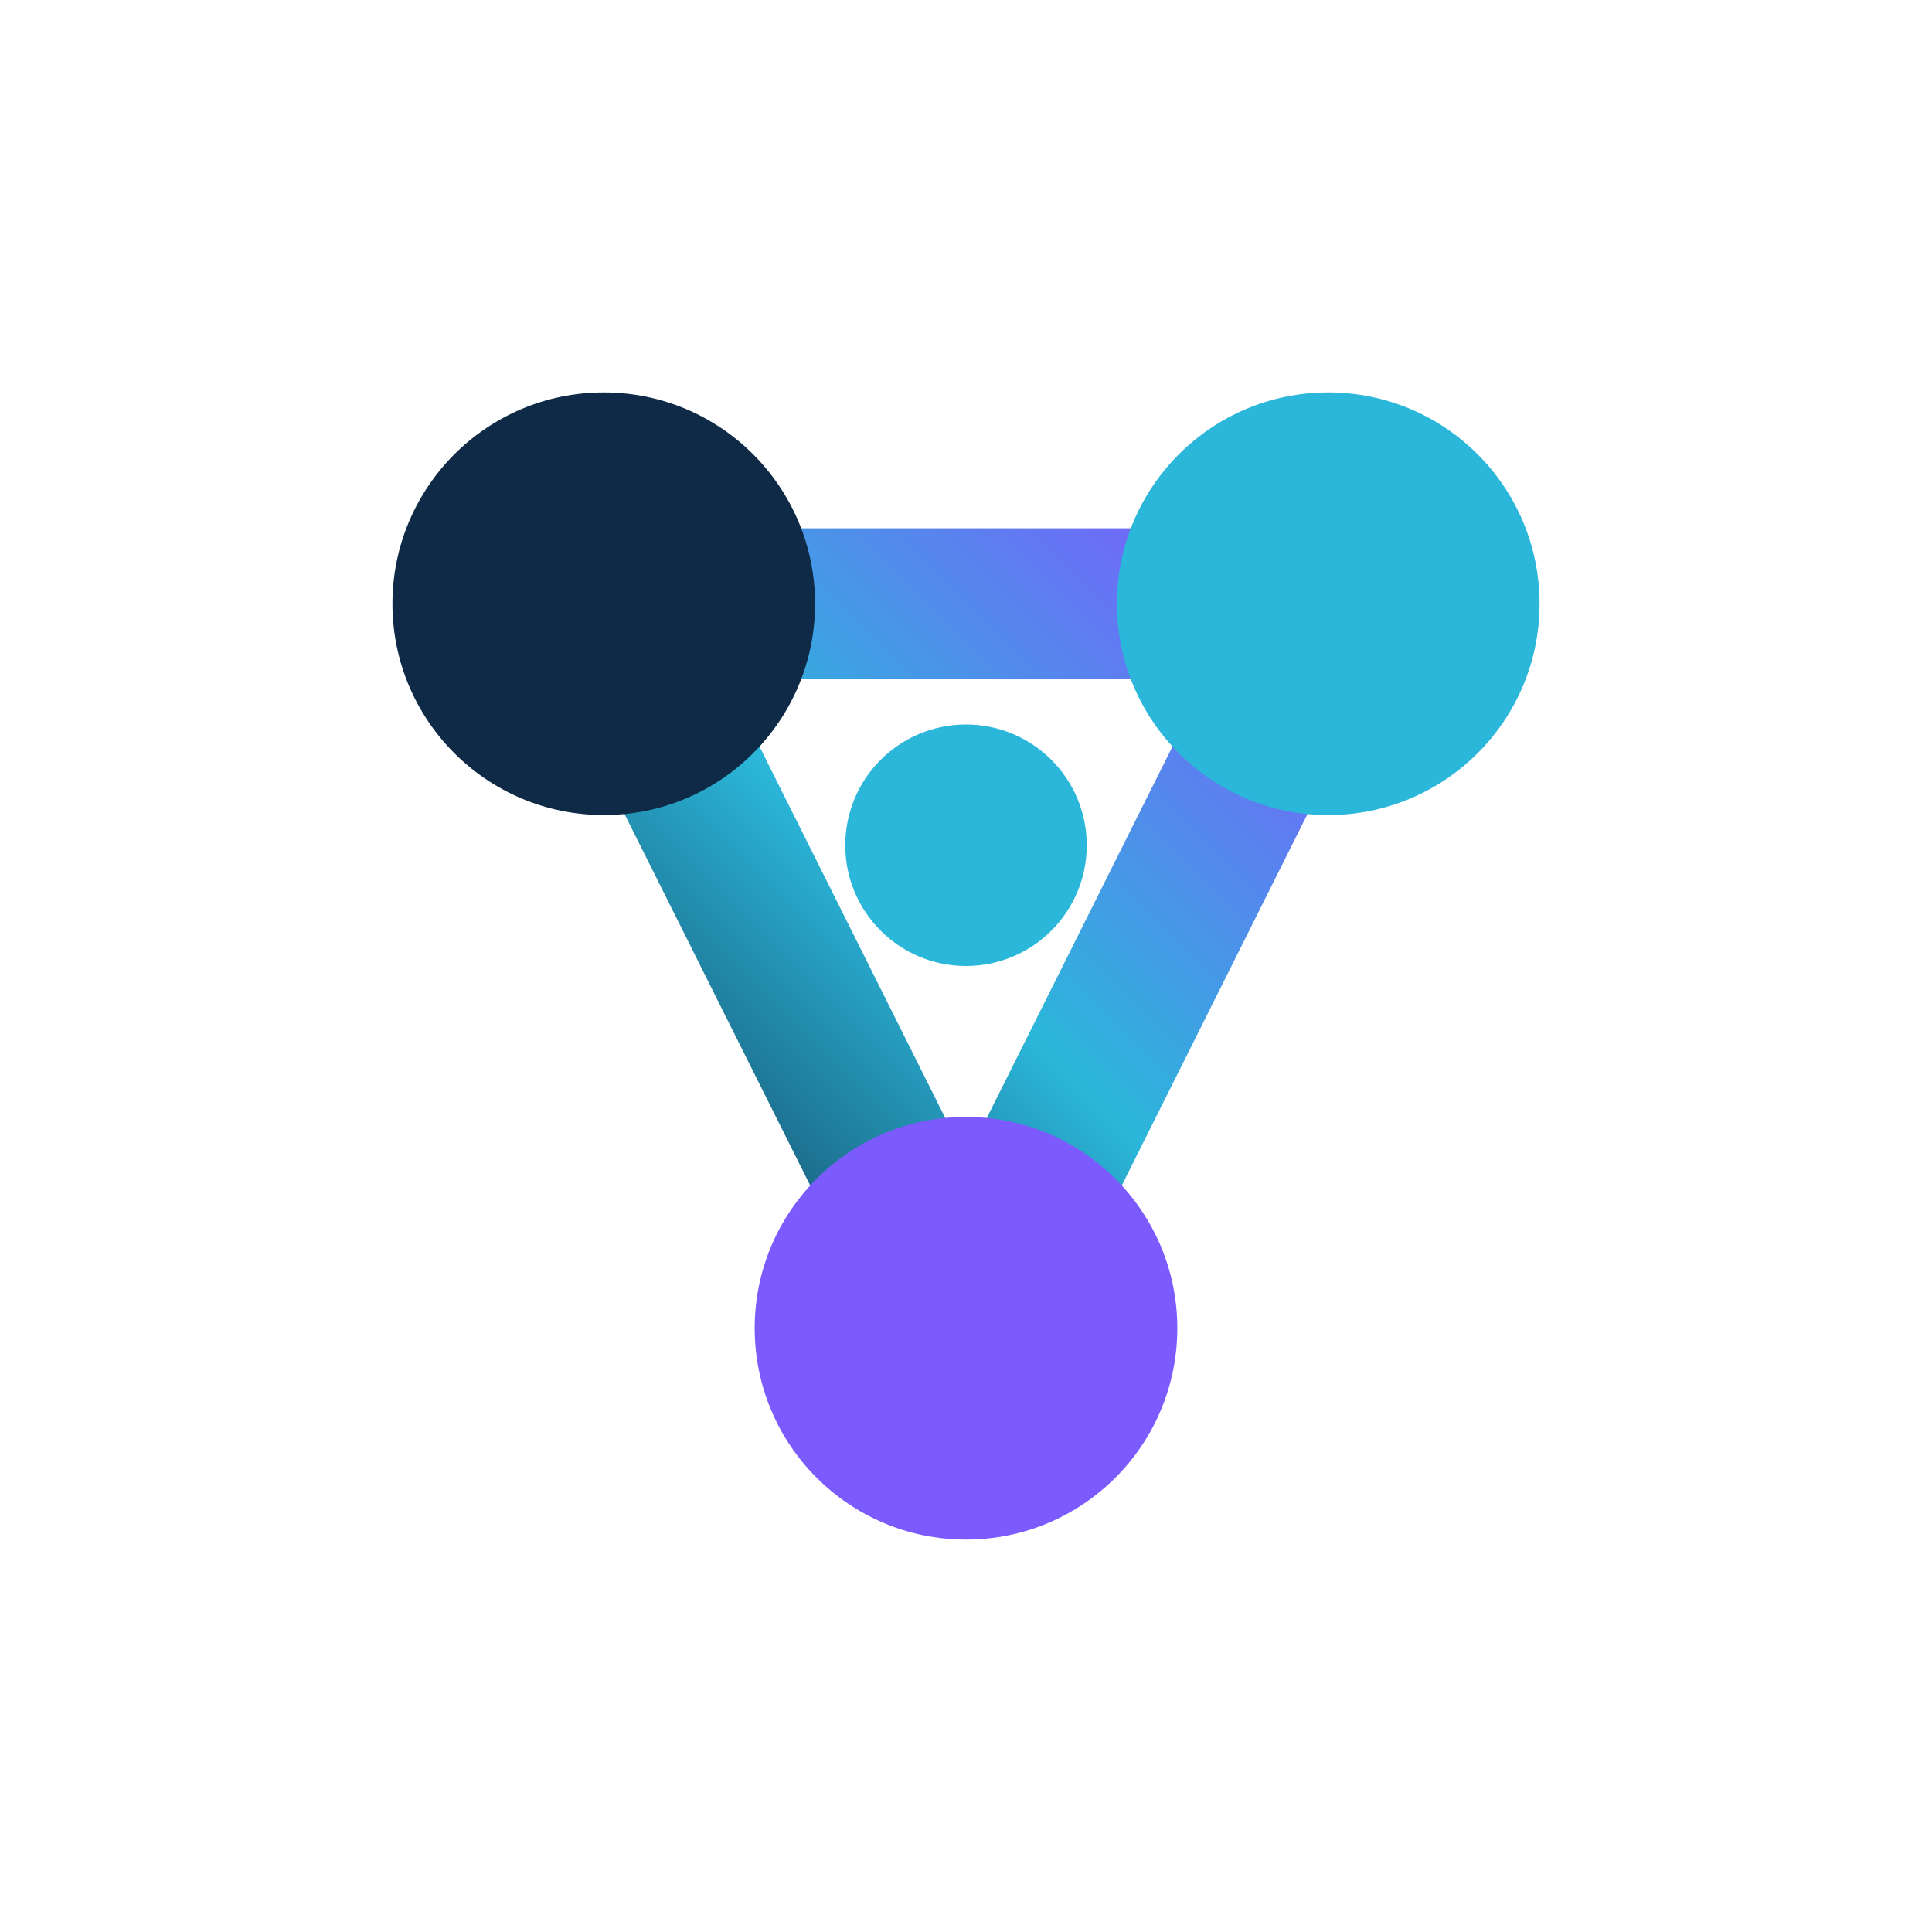
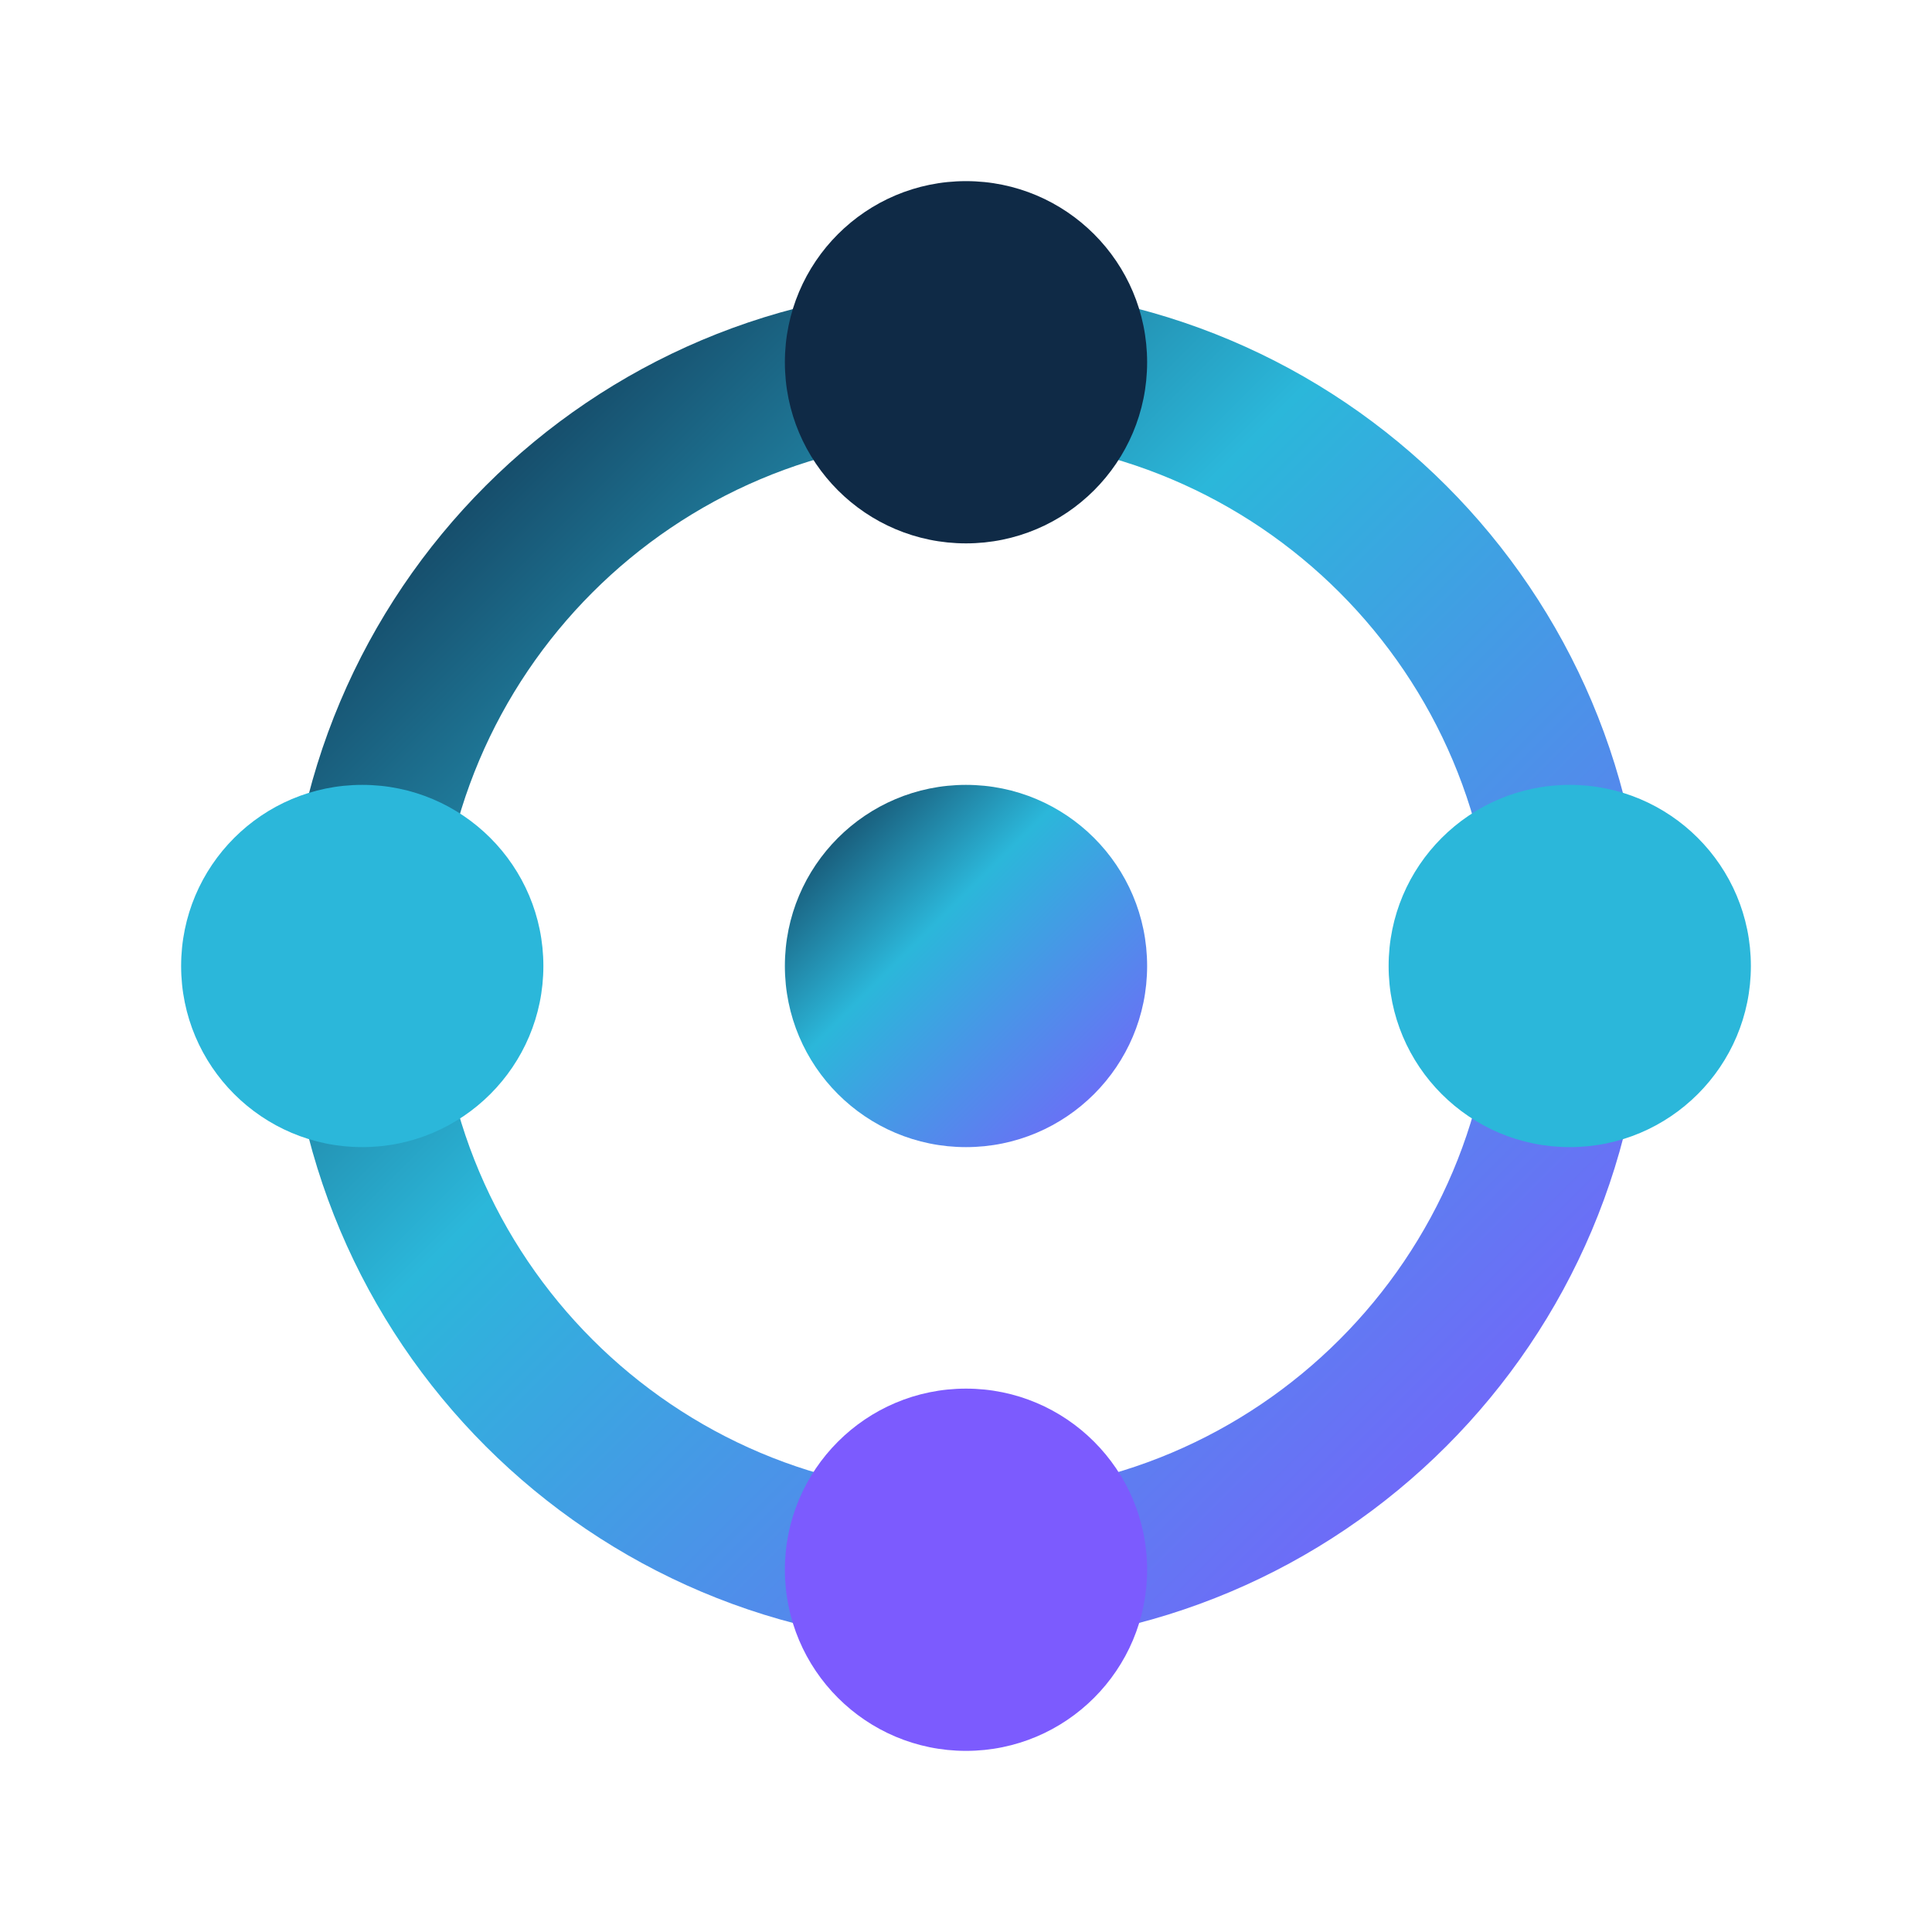
<svg xmlns="http://www.w3.org/2000/svg" viewBox="0 0 32 32" fill="none">
  <defs>
-     <linearGradient id="grad" x1="0%" y1="100%" x2="100%" y2="0%">
+     <linearGradient id="grad" x1="0%" y1="0%" x2="100%" y2="100%">
      <stop offset="0%" stop-color="#0F2A46" />
-       <stop offset="50%" stop-color="#2BB7DA" />
+       <stop offset="40%" stop-color="#2BB7DA" />
      <stop offset="100%" stop-color="#7C5BFE" />
    </linearGradient>
  </defs>
-   <path d="M10 10 L16 22 L22 10 M10 10 L22 10" stroke="url(#grad)" stroke-width="2.5" stroke-linecap="round" stroke-linejoin="round" fill="none" />
-   <circle cx="10" cy="10" r="3.5" fill="#0F2A46" />
-   <circle cx="22" cy="10" r="3.5" fill="#2BB7DA" />
-   <circle cx="16" cy="22" r="3.5" fill="#7C5BFE" />
-   <circle cx="16" cy="14" r="2" fill="#2BB7DA" />
+   <circle cx="16" cy="16" r="10" stroke="url(#grad)" stroke-width="2.5" fill="none" />
+   <circle cx="16" cy="6" r="3" fill="#0F2A46" />
+   <circle cx="26" cy="16" r="3" fill="#2BB7DA" />
+   <circle cx="16" cy="26" r="3" fill="#7C5BFE" />
+   <circle cx="6" cy="16" r="3" fill="#2BB7DA" />
+   <circle cx="16" cy="16" r="3" fill="url(#grad)" />
</svg>
